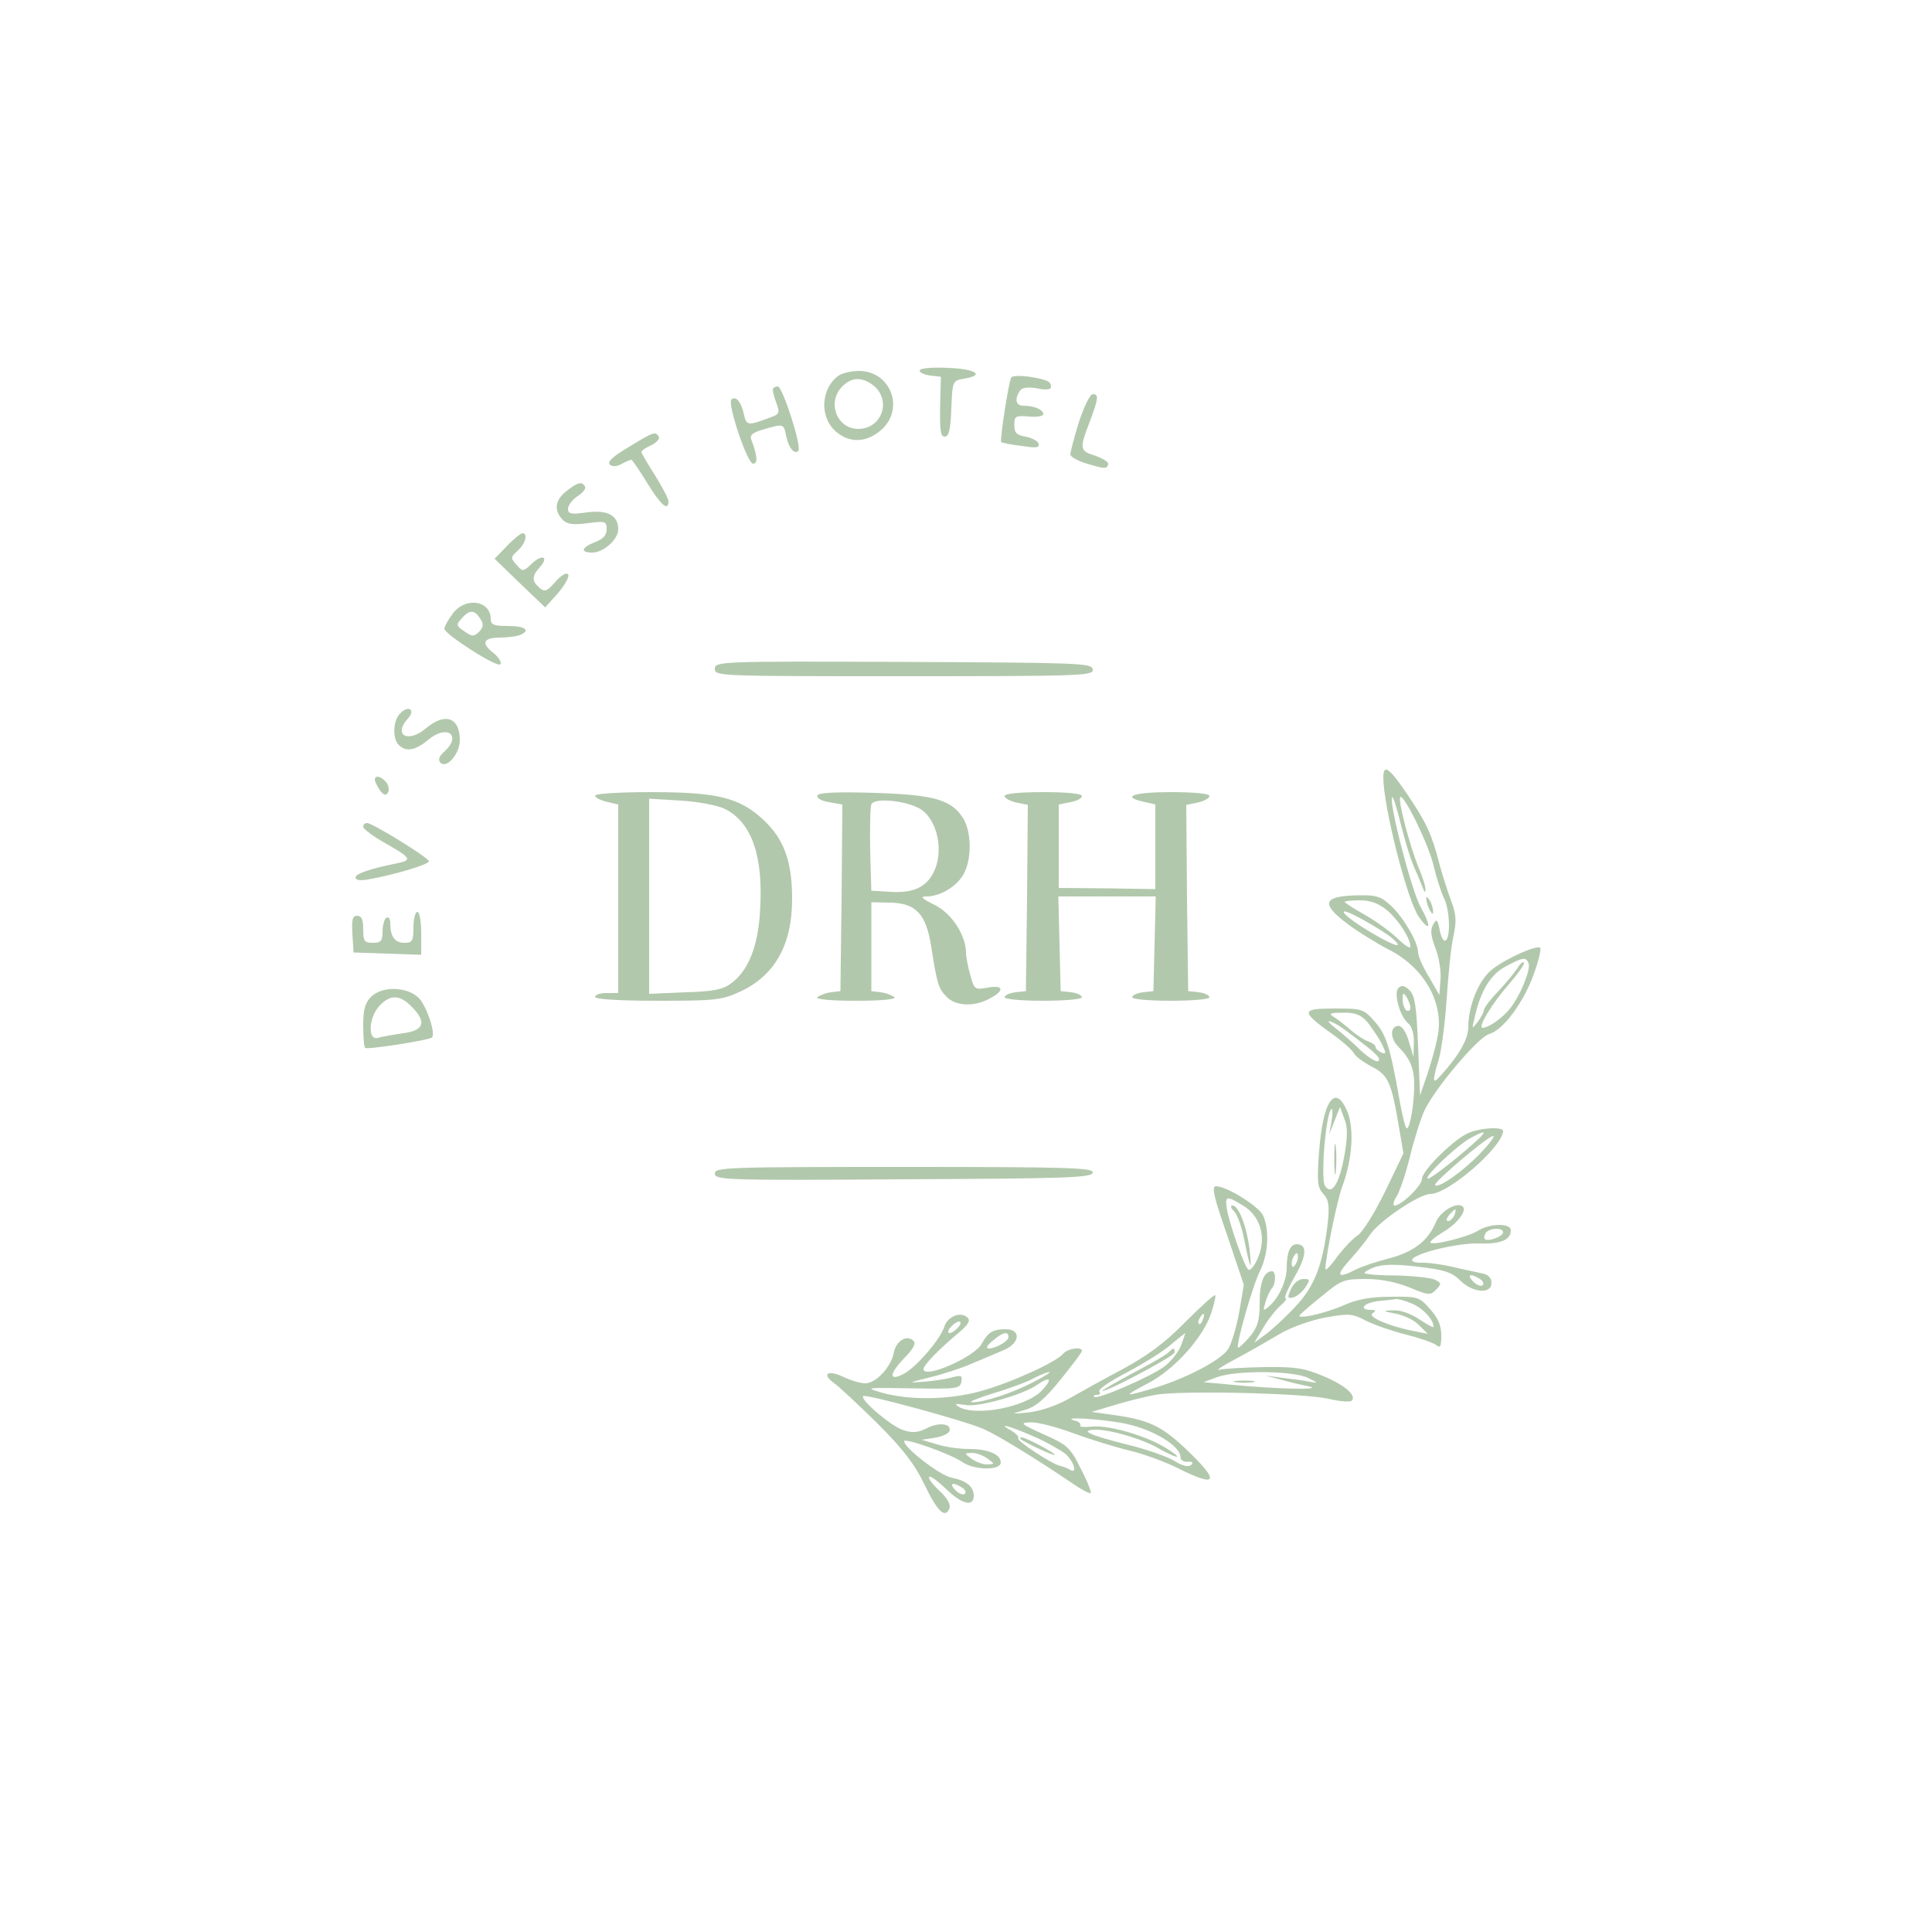
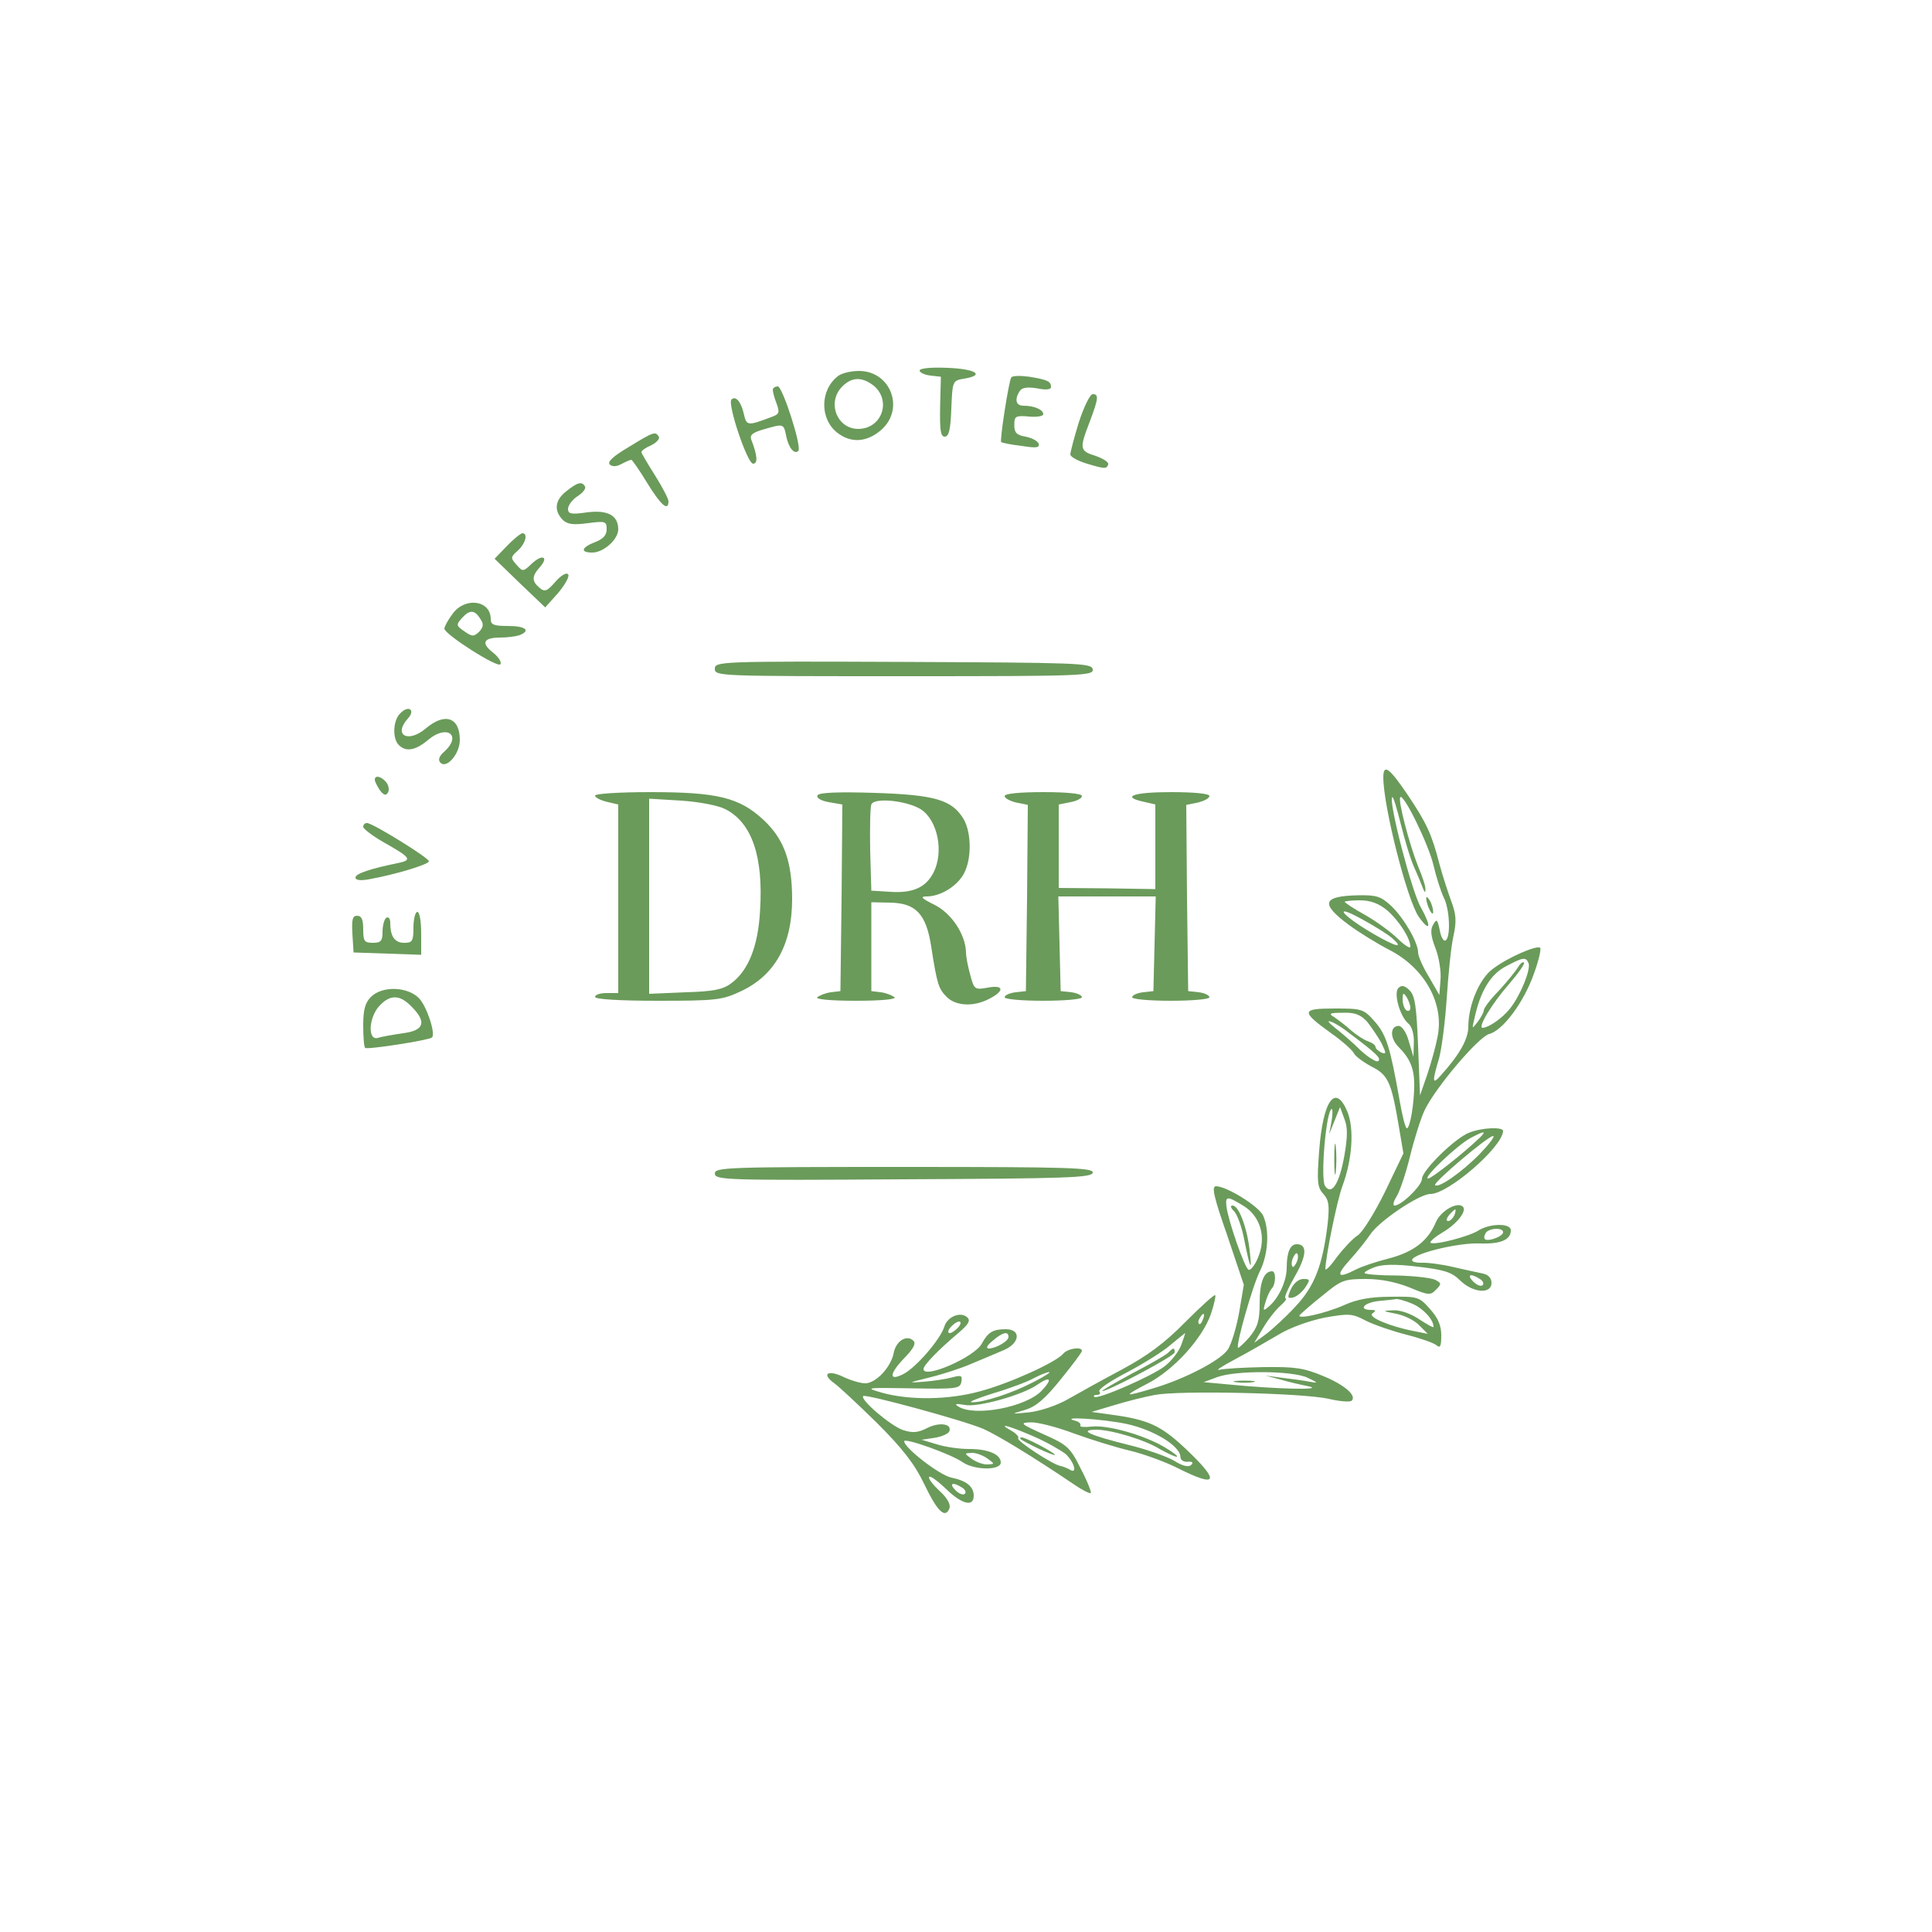
<svg xmlns="http://www.w3.org/2000/svg" version="1.0" width="500pt" height="500pt" viewBox="0 0 500 500" preserveAspectRatio="xMidYMid meet">
-   <g transform="translate(0,500) scale(0.1,-0.1)" fill="#447a3769" stroke="none">
+   <g transform="translate(0,500) scale(0.1,-0.1)" fill="#6a9b5a" stroke="none">
    <path d="M2380 4041 c0 -5 12 -11 28 -13 l27 -3 -2 -77 c-1 -61 1 -78 12 -78 11 0 15 19 17 72 3 72 3 73 33 78 55 9 31 25 -42 28 -43 2 -73 -1 -73 -7z" />
    <path d="M2169 4027 c-47 -36 -48 -111 -2 -147 35 -27 75 -25 112 6 64 54 27 154 -56 154 -21 0 -45 -6 -54 -13z m92 -25 c47 -39 21 -112 -40 -112 -55 0 -82 69 -41 110 25 25 51 25 81 2z" />
    <path d="M2617 4023 c-7 -13 -30 -163 -26 -167 2 -2 26 -7 53 -10 38 -6 47 -5 44 6 -3 7 -18 15 -34 18 -23 4 -29 10 -29 30 0 23 3 25 38 22 20 -2 37 1 37 6 0 12 -24 22 -51 22 -20 0 -24 16 -10 38 6 9 19 11 45 7 23 -5 36 -3 36 3 0 15 -8 19 -56 27 -23 3 -44 3 -47 -2z" />
    <path d="M2000 3991 c0 -5 4 -21 10 -36 8 -22 7 -27 -13 -34 -63 -24 -65 -23 -72 8 -7 31 -21 48 -32 37 -11 -11 41 -166 56 -166 13 0 11 22 -5 63 -4 12 5 18 33 26 52 15 51 15 58 -19 6 -29 21 -47 31 -37 10 10 -41 167 -53 167 -7 0 -13 -4 -13 -9z" />
    <path d="M2792 3907 c-12 -39 -22 -77 -22 -83 0 -6 18 -16 40 -23 49 -15 54 -15 58 -3 2 6 -13 15 -32 22 -42 13 -43 18 -16 88 23 61 24 72 8 72 -7 0 -23 -33 -36 -73z" />
    <path d="M1627 3843 c-39 -23 -56 -38 -49 -45 6 -6 17 -6 30 1 11 6 23 11 26 11 2 0 21 -27 41 -60 35 -57 55 -75 55 -47 0 6 -16 37 -35 67 -19 30 -35 57 -35 60 0 4 12 12 26 18 14 7 22 17 19 22 -9 14 -13 13 -78 -27z" />
    <path d="M1466 3729 c-30 -23 -33 -50 -10 -74 12 -12 27 -14 65 -9 46 6 49 5 49 -16 0 -15 -9 -25 -30 -33 -36 -14 -39 -27 -7 -27 29 0 67 34 67 60 0 36 -27 51 -81 44 -41 -6 -49 -4 -49 9 0 9 11 24 25 33 14 9 22 20 19 25 -8 14 -19 11 -48 -12z" />
    <path d="M1312 3587 l-32 -33 65 -63 66 -63 34 38 c18 22 30 43 25 48 -5 5 -19 -4 -33 -20 -21 -24 -27 -27 -41 -15 -20 17 -20 30 1 53 24 27 7 35 -20 10 -23 -22 -24 -22 -40 -4 -16 18 -16 20 3 37 20 18 27 45 12 45 -4 0 -23 -15 -40 -33z" />
    <path d="M1171 3411 c-12 -16 -21 -33 -21 -38 1 -15 139 -103 145 -92 4 5 -5 19 -19 30 -32 25 -25 39 19 39 18 0 40 3 49 6 31 12 16 24 -29 24 -37 0 -45 3 -45 18 0 49 -67 58 -99 13z m73 -14 c8 -12 7 -20 -4 -32 -14 -13 -18 -13 -38 1 -22 15 -22 17 -6 35 20 22 33 21 48 -4z" />
    <path d="M1850 3269 c0 -19 12 -19 491 -19 462 0 490 1 487 18 -3 16 -35 17 -491 19 -476 2 -487 1 -487 -18z" />
    <path d="M1036 3154 c-19 -18 -21 -65 -4 -82 19 -19 44 -14 77 14 48 40 87 11 41 -31 -14 -12 -17 -22 -10 -29 16 -16 50 23 50 59 0 59 -39 72 -89 29 -46 -38 -84 -16 -45 27 20 22 1 35 -20 13z" />
    <path d="M3580 2988 c0 -75 62 -319 92 -361 30 -42 33 -25 5 25 -23 39 -84 274 -74 285 3 2 12 -29 22 -69 10 -40 25 -91 35 -113 10 -22 20 -47 23 -55 4 -10 6 -11 6 -2 1 7 -8 34 -19 60 -22 55 -53 172 -46 179 9 9 74 -124 86 -177 7 -30 19 -67 26 -82 16 -30 19 -104 5 -112 -5 -3 -12 9 -15 27 -6 28 -8 30 -17 14 -8 -13 -6 -30 6 -61 9 -23 15 -60 13 -82 l-3 -39 -27 47 c-16 26 -28 54 -28 63 0 26 -36 88 -69 120 -27 25 -38 29 -86 28 -92 -2 -99 -21 -25 -76 27 -20 74 -49 105 -65 92 -47 144 -140 125 -227 -4 -22 -16 -65 -26 -95 l-19 -55 -5 127 c-4 103 -8 131 -22 145 -13 13 -21 14 -29 6 -13 -13 4 -75 27 -93 8 -7 14 -28 13 -49 l-1 -36 -12 40 c-6 23 -18 40 -26 40 -23 0 -23 -32 -1 -54 30 -30 41 -56 41 -98 0 -50 -11 -113 -19 -113 -4 0 -12 33 -19 73 -24 136 -34 169 -64 203 -29 33 -33 34 -104 34 -87 0 -88 -7 -9 -64 30 -21 56 -45 59 -52 3 -7 23 -22 45 -34 44 -22 52 -40 72 -160 l11 -65 -47 -98 c-27 -55 -58 -105 -71 -114 -13 -8 -37 -34 -54 -56 -16 -23 -30 -37 -30 -31 1 33 30 176 44 214 26 70 31 149 13 193 -31 74 -63 30 -73 -101 -6 -80 -5 -95 11 -112 14 -16 16 -29 11 -77 -13 -108 -34 -162 -84 -215 -25 -27 -60 -59 -76 -71 l-30 -22 24 40 c13 22 34 48 45 57 11 10 16 17 12 18 -5 0 6 25 23 55 32 55 34 85 6 85 -17 0 -26 -21 -26 -61 0 -34 -21 -79 -46 -100 -15 -13 -16 -12 -9 11 4 14 11 29 16 35 11 11 12 45 1 45 -21 0 -32 -29 -32 -81 0 -47 -5 -63 -26 -89 -15 -17 -28 -29 -30 -28 -6 7 38 162 57 199 21 43 25 105 8 143 -11 24 -94 76 -122 76 -12 0 -6 -27 29 -127 l43 -128 -12 -71 c-7 -39 -20 -82 -29 -96 -19 -29 -114 -78 -197 -102 -74 -22 -75 -20 -10 14 67 35 141 116 163 180 8 24 13 46 11 48 -2 3 -37 -29 -78 -70 -53 -54 -98 -87 -163 -122 -49 -26 -112 -61 -140 -77 -30 -17 -73 -31 -100 -34 -49 -5 -49 -5 -12 6 28 8 52 28 93 79 30 37 55 70 55 74 0 12 -38 6 -49 -8 -19 -22 -140 -77 -216 -97 -81 -22 -179 -23 -250 -4 -49 14 -46 14 75 12 115 -2 125 -1 128 17 3 16 0 18 -25 11 -15 -4 -48 -9 -73 -11 -42 -3 -41 -3 15 11 33 8 83 24 110 36 28 12 65 27 83 35 42 18 45 54 5 54 -34 0 -46 -8 -62 -37 -18 -35 -151 -93 -151 -66 0 10 40 51 90 93 26 22 32 32 24 40 -17 17 -52 3 -60 -23 -10 -33 -73 -106 -106 -123 -39 -20 -37 1 4 43 22 23 29 36 22 43 -17 17 -45 0 -51 -31 -7 -37 -46 -79 -74 -79 -11 0 -36 7 -55 16 -41 20 -59 9 -26 -15 13 -9 63 -56 112 -104 67 -67 97 -106 122 -158 34 -71 54 -90 65 -63 4 10 -5 27 -26 46 -18 17 -30 33 -26 36 3 3 22 -11 43 -31 41 -40 72 -48 72 -18 0 24 -19 39 -58 47 -30 6 -122 77 -122 94 0 10 121 -33 151 -54 30 -21 99 -22 99 -1 0 21 -32 35 -82 35 -24 0 -61 5 -83 12 l-40 12 34 5 c19 3 36 11 38 17 7 20 -27 24 -58 8 -24 -12 -37 -13 -62 -5 -32 11 -112 79 -103 88 6 6 260 -63 311 -85 36 -16 127 -71 232 -142 23 -16 43 -26 46 -24 2 2 -9 31 -26 63 -27 55 -35 62 -96 89 -60 27 -63 30 -34 31 17 1 68 -12 113 -29 44 -16 109 -36 143 -44 34 -8 90 -28 124 -45 105 -53 112 -36 21 50 -65 61 -97 75 -193 88 l-50 7 57 17 c32 10 80 22 107 27 64 12 381 5 449 -10 29 -7 56 -9 60 -5 14 13 -18 41 -74 64 -50 21 -74 24 -153 23 -52 -1 -104 -4 -115 -7 -12 -3 6 9 40 27 34 18 84 47 113 64 29 18 80 36 119 44 63 11 71 11 107 -8 22 -11 69 -27 104 -36 36 -9 70 -21 78 -27 10 -9 13 -4 13 25 0 25 -8 45 -29 68 -28 32 -32 33 -103 32 -51 0 -87 -7 -118 -21 -51 -23 -131 -40 -115 -25 6 6 32 29 60 51 46 38 54 41 110 41 39 0 78 -8 113 -22 48 -20 54 -21 68 -6 15 15 15 17 -2 26 -11 5 -55 10 -98 11 -44 0 -81 3 -84 6 -3 2 8 9 24 15 20 8 54 9 112 2 69 -8 89 -14 111 -36 33 -32 81 -36 81 -6 0 12 -8 21 -22 24 -13 3 -48 10 -77 17 -30 7 -68 12 -83 11 -16 0 -26 3 -23 9 11 17 120 43 174 41 54 -2 81 9 81 34 0 19 -54 18 -83 0 -24 -16 -117 -40 -125 -32 -2 3 12 15 32 27 36 21 63 55 52 66 -14 14 -57 -10 -70 -40 -20 -48 -57 -77 -122 -94 -32 -8 -71 -21 -86 -29 -47 -24 -52 -16 -15 25 20 22 43 51 53 66 23 35 127 105 156 105 46 0 186 121 188 163 0 11 -54 9 -87 -4 -36 -13 -123 -98 -123 -120 0 -17 -53 -69 -71 -69 -5 0 -3 10 5 23 8 12 24 59 35 104 11 45 28 99 38 120 29 60 140 190 167 197 35 9 89 81 115 154 13 35 20 66 17 69 -8 8 -84 -25 -122 -54 -35 -25 -64 -94 -64 -150 0 -32 -23 -73 -72 -127 -21 -24 -22 -16 -4 44 7 25 16 95 20 155 4 61 11 133 17 160 9 41 8 58 -6 95 -9 25 -23 68 -30 95 -20 77 -33 105 -82 178 -48 71 -63 81 -63 45z m10 -344 c30 -26 60 -72 60 -94 0 -6 -14 3 -32 20 -17 17 -55 45 -85 62 -29 16 -53 32 -53 34 0 2 18 4 39 4 28 0 49 -8 71 -26z m13 -72 c32 -28 10 -23 -50 12 -82 48 -106 80 -28 37 33 -18 68 -40 78 -49z m353 -65 c6 -16 -21 -83 -48 -117 -19 -24 -54 -49 -71 -50 -14 0 25 64 69 114 24 28 41 52 38 55 -3 3 -10 -3 -16 -13 -6 -10 -28 -37 -49 -60 -22 -22 -39 -45 -39 -51 0 -5 -8 -19 -16 -30 -15 -19 -15 -19 -8 10 15 70 42 114 81 134 45 24 52 25 59 8z m-306 -115 c0 -7 -4 -10 -10 -7 -5 3 -10 16 -10 28 0 18 2 19 10 7 5 -8 10 -21 10 -28z m-112 -36 c11 -14 28 -39 37 -55 13 -27 13 -30 0 -25 -8 4 -15 10 -15 14 0 5 -8 11 -19 15 -10 3 -30 16 -44 28 -13 12 -33 27 -43 34 -17 10 -14 12 22 12 31 1 45 -5 62 -23z m-47 -29 c72 -54 84 -66 76 -73 -4 -4 -24 8 -45 27 -20 20 -50 46 -67 59 -16 13 -22 20 -11 16 10 -3 31 -16 47 -29z m-45 -229 l-6 -33 14 35 14 35 11 -30 c9 -22 9 -45 0 -97 -13 -72 -33 -103 -50 -77 -12 19 3 199 18 199 2 0 2 -15 -1 -32z m384 -42 c-43 -41 -125 -106 -134 -106 -16 0 76 87 110 105 36 19 42 19 24 1z m0 -42 c-46 -47 -107 -90 -116 -81 -6 6 137 127 150 127 6 0 -10 -21 -34 -46z m-613 -134 c45 -27 61 -82 39 -134 -8 -20 -20 -35 -25 -32 -11 7 -53 129 -57 164 -3 27 2 27 43 2z m547 -25 c-4 -8 -11 -15 -16 -15 -6 0 -5 6 2 15 7 8 14 15 16 15 2 0 1 -7 -2 -15z m126 -44 c0 -11 -39 -25 -47 -18 -3 3 -2 10 2 16 8 13 45 15 45 2z m-534 -77 c-4 -9 -9 -15 -11 -12 -3 3 -3 13 1 22 4 9 9 15 11 12 3 -3 3 -13 -1 -22z m474 -44 c8 -5 11 -12 7 -16 -4 -4 -15 0 -24 9 -18 18 -8 23 17 7z m-175 -64 c28 -12 55 -41 55 -60 0 -3 -16 6 -36 19 -22 15 -50 25 -68 24 -29 -1 -29 -2 7 -9 21 -4 48 -17 60 -30 l22 -22 -35 7 c-63 12 -122 37 -108 46 10 7 9 9 -4 9 -34 0 -18 19 20 23 20 2 41 4 45 5 4 1 23 -4 42 -12z m-542 -41 c-3 -9 -8 -14 -10 -11 -3 3 -2 9 2 15 9 16 15 13 8 -4z m-633 -20 c-7 -8 -17 -15 -22 -15 -6 0 -5 7 2 15 7 8 17 15 22 15 6 0 5 -7 -2 -15z m130 -25 c0 -11 -33 -30 -52 -30 -7 1 -3 9 11 20 25 22 41 26 41 10z m447 -21 c-7 -18 -26 -42 -43 -55 -34 -26 -174 -87 -182 -79 -3 3 0 5 7 5 7 0 10 4 6 9 -3 6 30 28 73 50 43 23 93 54 112 71 19 16 36 29 37 30 1 0 -4 -14 -10 -31z m-381 -95 c-55 -29 -131 -54 -161 -53 -11 0 14 10 55 23 41 12 89 30 105 39 17 9 35 16 40 16 6 0 -12 -11 -39 -25z m709 10 c27 -13 27 -14 5 -10 -14 3 -45 7 -70 10 l-45 6 38 -10 c20 -6 54 -14 75 -18 40 -10 -86 -7 -208 5 l-65 6 35 13 c49 18 197 17 235 -2z m-689 -33 c-41 -43 -174 -68 -216 -41 -11 7 -6 8 17 4 33 -7 150 26 187 52 35 24 41 16 12 -15z m219 -86 c70 -15 140 -57 140 -86 0 -8 9 -13 19 -12 12 1 15 -2 9 -8 -7 -7 -23 -3 -45 11 -19 11 -73 30 -119 41 -100 25 -128 38 -83 39 40 0 127 -26 167 -51 18 -10 37 -19 42 -19 6 0 -8 11 -30 24 -53 32 -149 59 -190 54 -19 -2 -32 -1 -29 3 2 4 -4 10 -13 12 -46 12 70 5 132 -8z m-241 -32 c33 -14 71 -36 84 -46 23 -22 31 -54 10 -40 -7 4 -18 8 -23 9 -20 3 -116 66 -110 72 3 3 -5 12 -17 19 -40 22 -8 14 56 -14z m-118 -58 c19 -14 19 -14 -2 -15 -11 0 -29 7 -40 15 -19 14 -19 14 2 15 11 0 29 -7 40 -15z m-66 -75 c8 -5 11 -12 7 -16 -4 -4 -15 0 -24 9 -18 18 -8 23 17 7z" />
    <path d="M3453 2000 c0 -36 2 -50 4 -32 2 17 2 47 0 65 -2 17 -4 3 -4 -33z" />
    <path d="M3194 1865 c8 -8 20 -41 26 -73 15 -76 21 -88 14 -27 -7 59 -28 115 -44 115 -7 0 -5 -6 4 -15z" />
    <path d="M3023 1499 c-6 -6 -48 -30 -94 -54 -46 -25 -81 -45 -76 -45 16 0 187 91 187 100 0 13 -3 13 -17 -1z" />
    <path d="M3198 1423 c12 -2 32 -2 45 0 12 2 2 4 -23 4 -25 0 -35 -2 -22 -4z" />
    <path d="M2641 1276 c10 -9 89 -46 89 -41 0 5 -75 45 -86 45 -4 0 -5 -2 -3 -4z" />
    <path d="M970 2982 c0 -5 6 -16 13 -27 10 -13 16 -15 21 -6 4 6 2 18 -4 26 -13 16 -30 20 -30 7z" />
    <path d="M1540 2941 c0 -5 14 -12 30 -16 l30 -7 0 -244 0 -244 -30 0 c-16 0 -30 -4 -30 -10 0 -6 61 -10 163 -10 150 0 166 2 213 24 89 41 134 121 134 239 0 98 -21 156 -75 206 -62 57 -118 71 -292 71 -80 0 -143 -4 -143 -9z m337 -35 c69 -35 99 -123 90 -263 -5 -93 -31 -156 -75 -188 -21 -16 -47 -21 -119 -23 l-93 -4 0 252 0 253 83 -5 c47 -3 97 -13 114 -22z" />
    <path d="M2116 2942 c-4 -7 8 -14 29 -18 l35 -6 -2 -242 -3 -241 -25 -3 c-14 -2 -29 -8 -35 -13 -5 -5 34 -9 100 -9 66 0 105 4 100 9 -6 5 -21 11 -35 13 l-25 3 0 115 0 115 48 -1 c67 -1 94 -29 107 -114 15 -97 19 -109 40 -130 24 -24 70 -26 110 -5 41 21 38 37 -4 29 -33 -6 -35 -5 -45 33 -6 21 -11 47 -11 58 -1 46 -37 101 -81 123 -34 17 -39 22 -21 22 36 0 80 27 97 60 20 38 19 105 -1 140 -30 50 -74 63 -230 68 -93 3 -144 1 -148 -6z m268 -37 c43 -29 59 -110 32 -163 -20 -39 -54 -54 -112 -50 l-49 3 -3 104 c-1 58 0 111 3 119 7 19 93 10 129 -13z" />
    <path d="M2600 2940 c0 -6 14 -13 30 -17 l30 -6 -2 -241 -3 -241 -27 -3 c-16 -2 -28 -8 -28 -13 0 -5 45 -9 100 -9 55 0 100 4 100 9 0 5 -12 11 -27 13 l-28 3 -3 123 -3 122 126 0 126 0 -3 -122 -3 -123 -27 -3 c-16 -2 -28 -8 -28 -13 0 -5 45 -9 100 -9 55 0 100 4 100 9 0 5 -12 11 -27 13 l-28 3 -3 241 -2 241 30 6 c16 4 30 11 30 17 0 6 -38 10 -100 10 -97 0 -130 -12 -70 -25 l30 -7 0 -109 0 -110 -125 2 -125 1 0 108 0 108 30 6 c17 3 30 10 30 16 0 6 -38 10 -100 10 -62 0 -100 -4 -100 -10z" />
    <path d="M940 2860 c0 -5 25 -24 55 -41 69 -39 73 -45 33 -53 -69 -14 -108 -27 -108 -37 0 -7 13 -9 38 -4 66 12 152 38 152 46 0 9 -146 99 -160 99 -6 0 -10 -4 -10 -10z" />
    <path d="M3691 2675 c1 -19 18 -51 18 -35 0 8 -4 22 -9 30 -5 8 -9 11 -9 5z" />
    <path d="M1070 2600 c0 -36 -3 -40 -24 -40 -24 0 -36 16 -36 51 0 11 -4 17 -10 14 -5 -3 -10 -19 -10 -36 0 -24 -4 -29 -25 -29 -22 0 -25 4 -25 35 0 25 -4 35 -16 35 -12 0 -14 -10 -12 -47 l3 -48 88 -3 87 -3 0 56 c0 30 -4 55 -10 55 -5 0 -10 -18 -10 -40z" />
    <path d="M960 2420 c-15 -15 -20 -33 -20 -73 0 -30 2 -56 5 -59 5 -5 166 20 173 27 10 10 -14 82 -34 102 -30 30 -95 32 -124 3z m105 -25 c40 -40 33 -62 -22 -69 -27 -4 -56 -9 -65 -12 -27 -8 -24 53 4 83 28 30 53 29 83 -2z" />
    <path d="M1850 1963 c0 -17 29 -18 487 -15 422 2 488 4 491 17 3 13 -59 15 -487 15 -461 0 -491 -1 -491 -17z" />
    <path d="M3341 1664 c-10 -22 -9 -25 5 -22 9 2 23 13 32 26 13 20 13 22 -5 22 -12 0 -25 -11 -32 -26z" />
  </g>
</svg>
